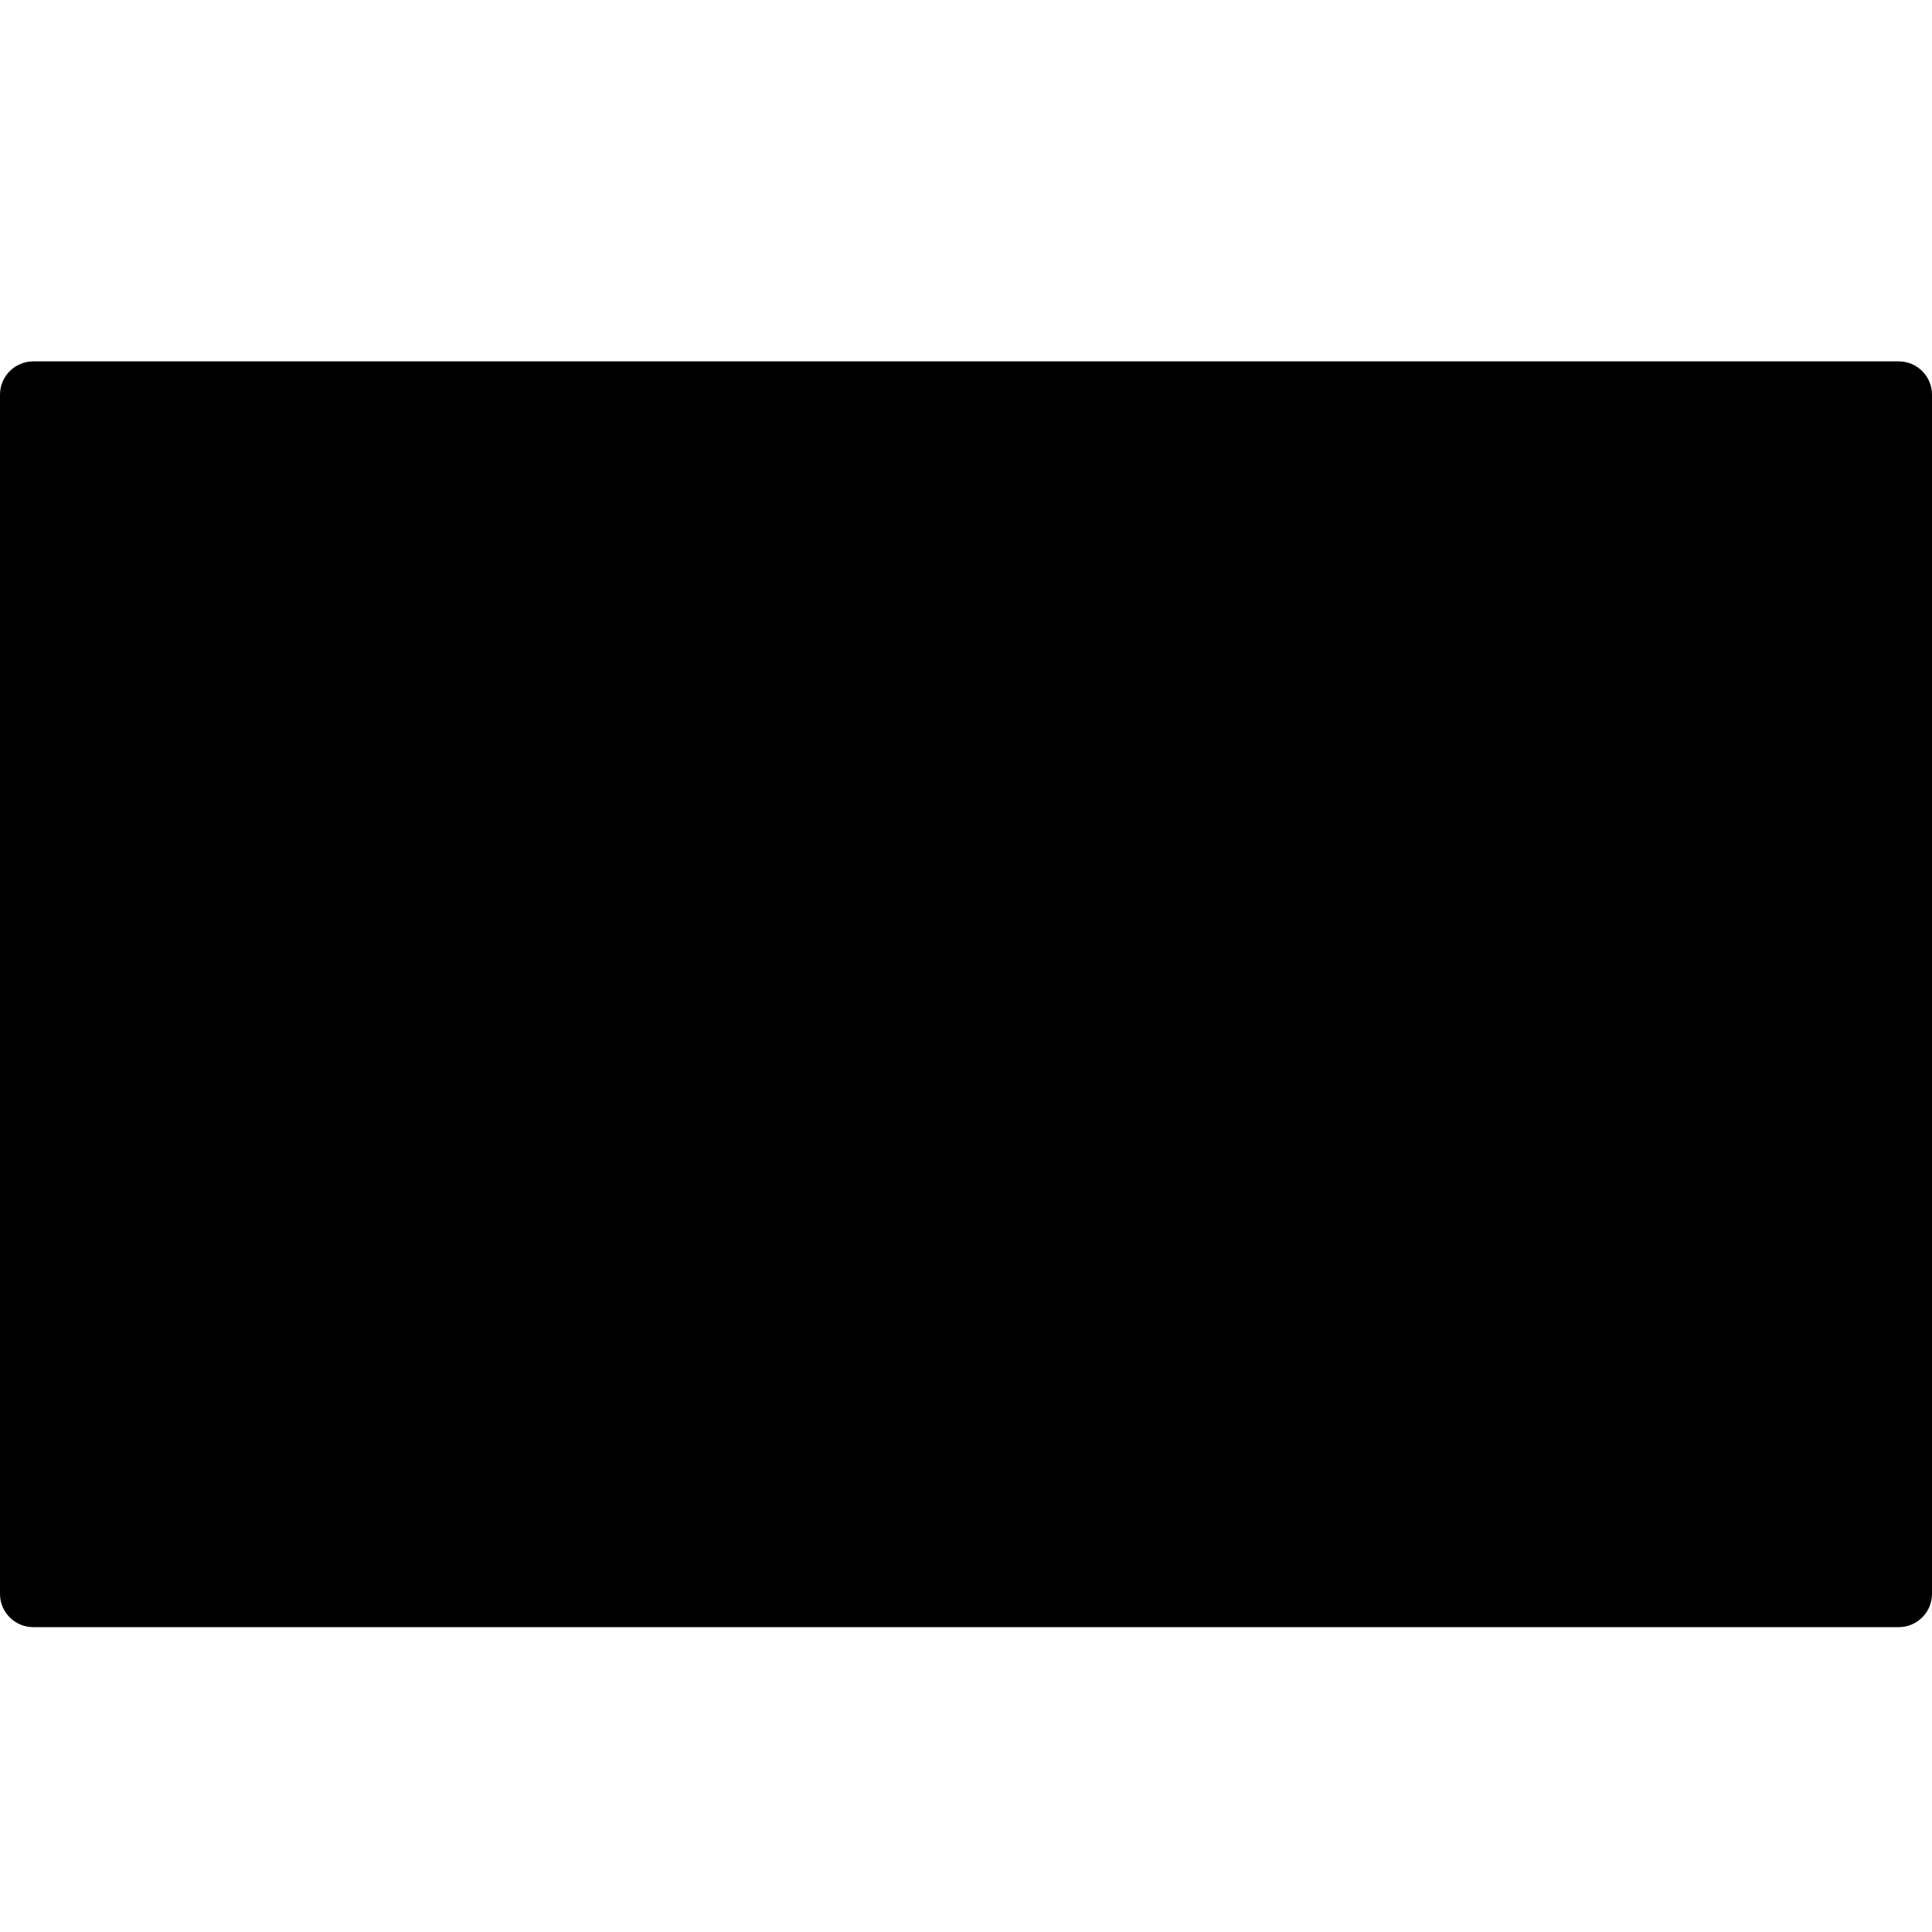
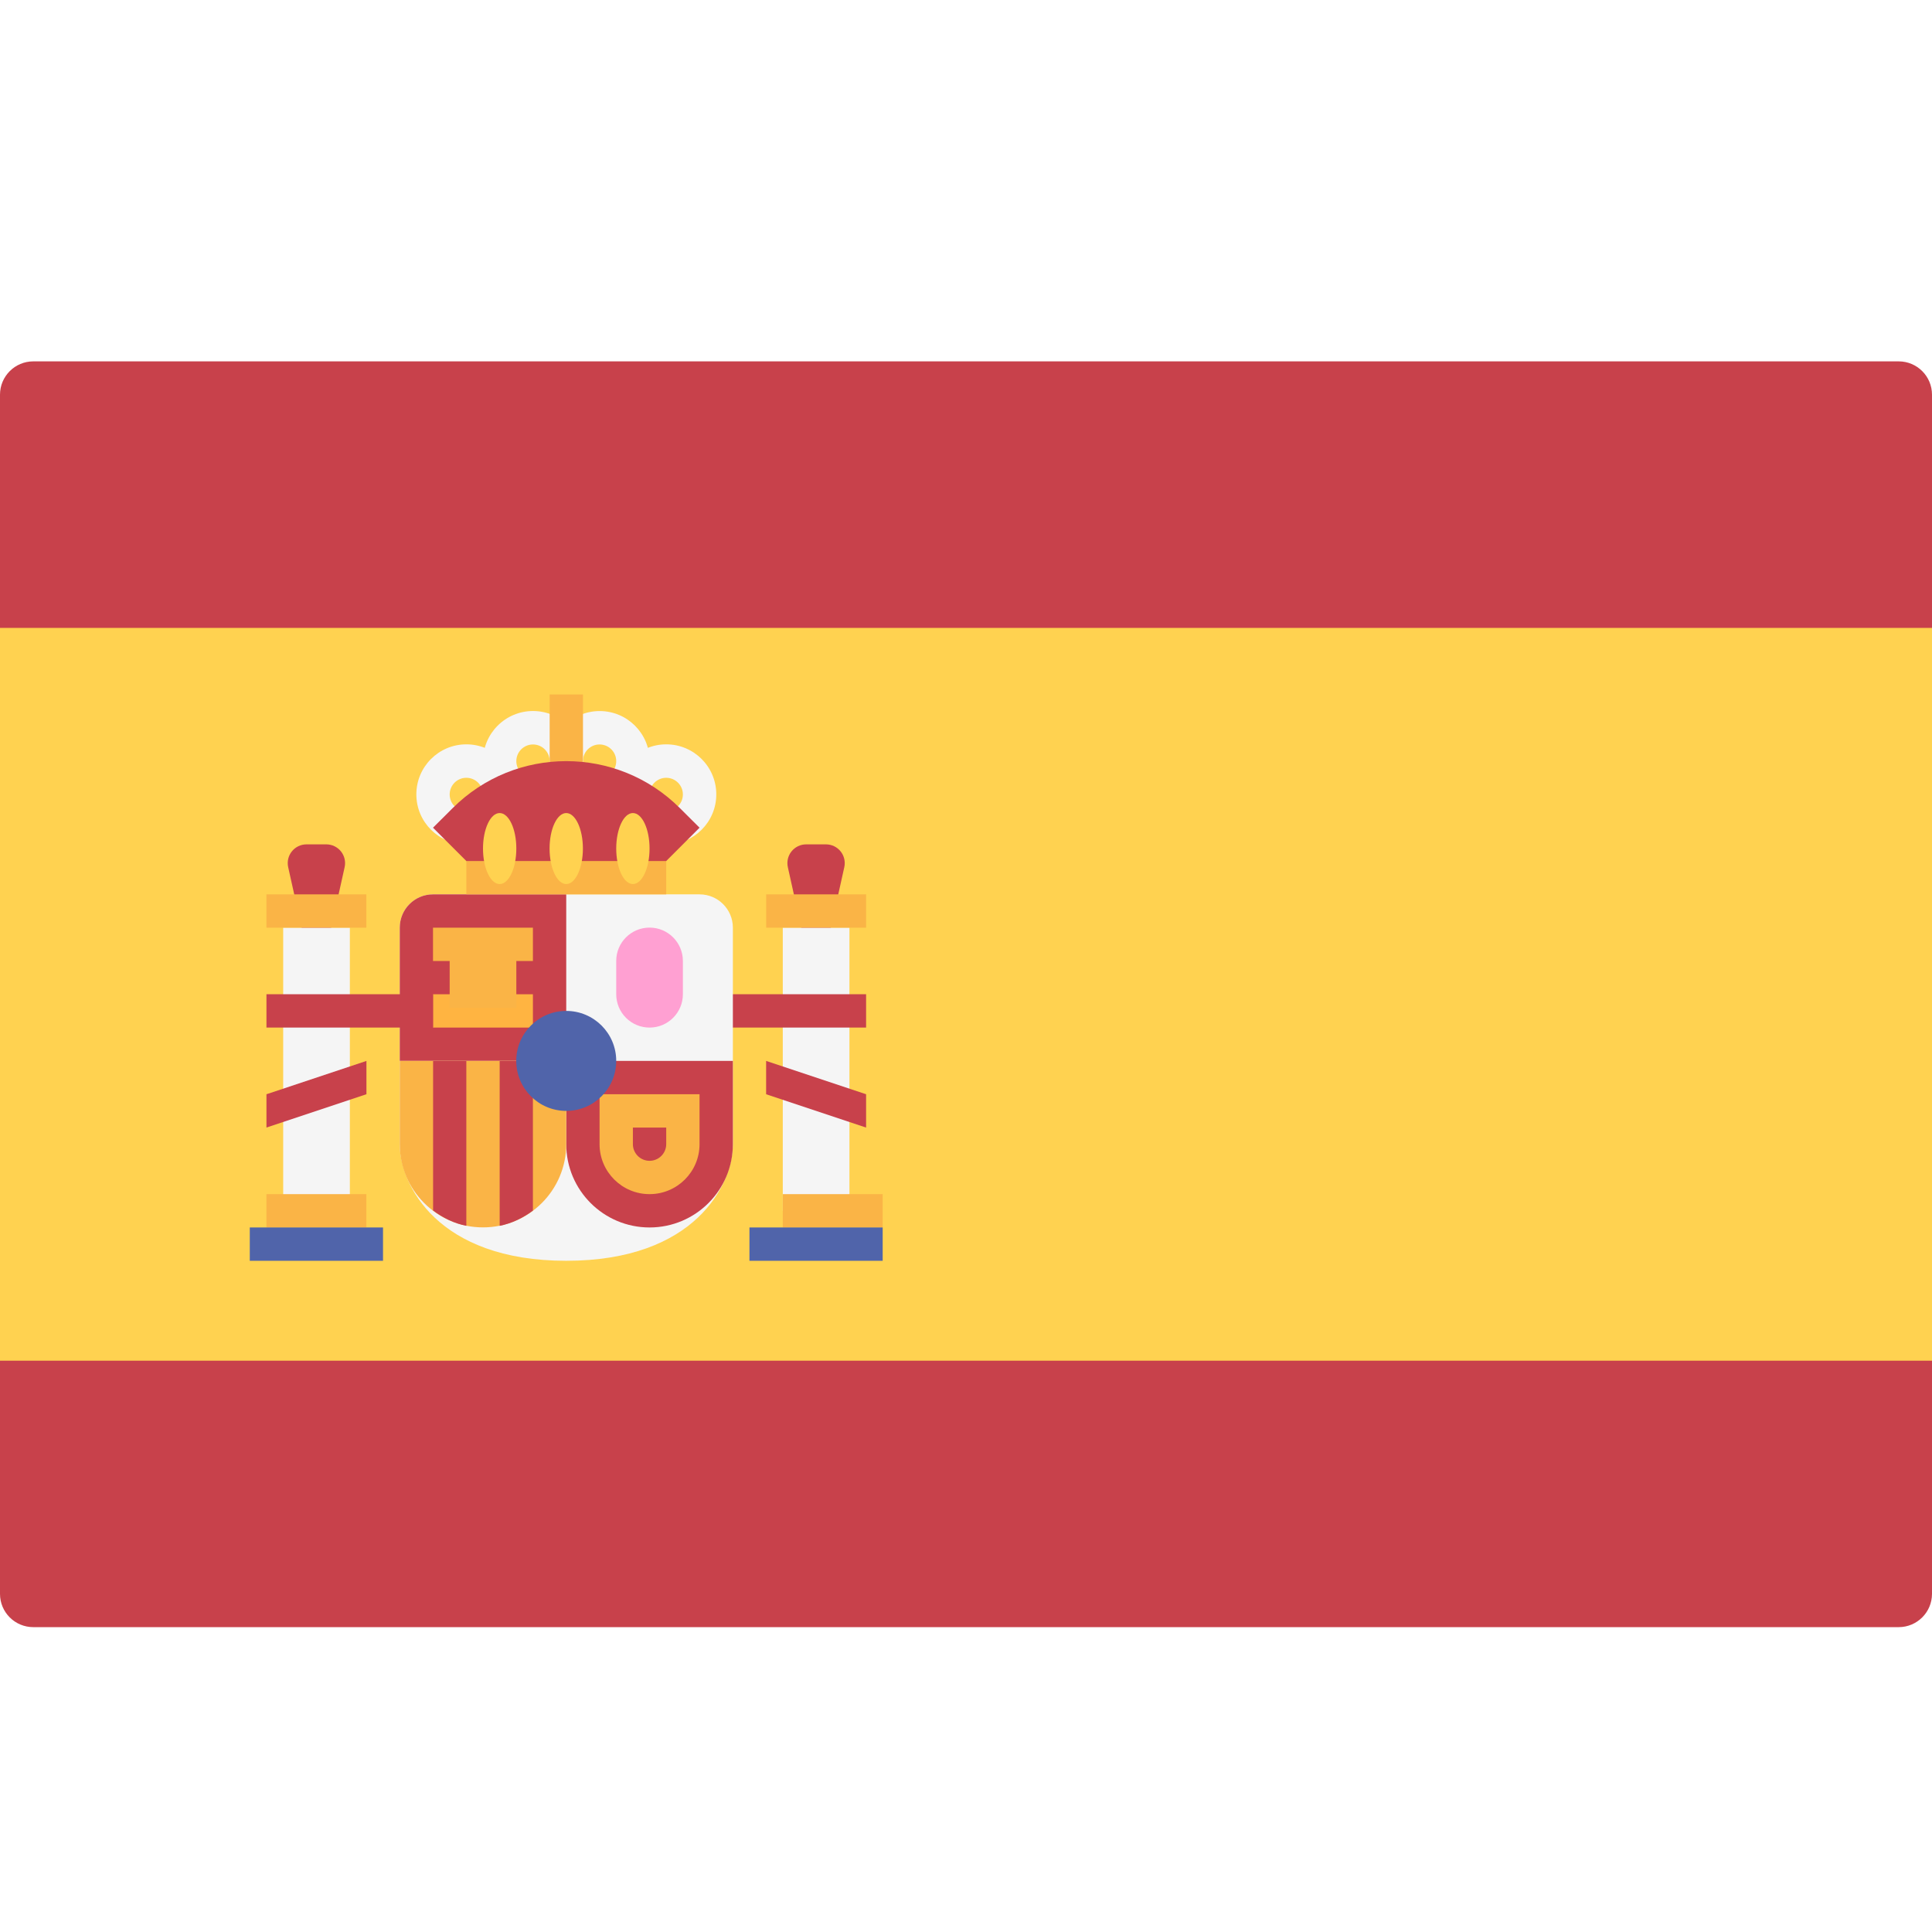
- <svg xmlns="http://www.w3.org/2000/svg" viewBox="0 0 24 24" data-title="FlagES" fill="currentColor" stroke="none">
-   <path d="M.414 20.213h23.172A.414.414 0 0 0 24 19.8V4.903a.414.414 0 0 0-.414-.414H.414A.414.414 0 0 0 0 4.903V19.8c0 .228.185.413.414.413Z" />
-   <path d="M0 7.8h24v9.103H0z" />
-   <path d="m10.138 12.351.35-1.578a.233.233 0 0 0-.226-.284h-.248a.233.233 0 0 0-.227.284l.35 1.578Z" />
-   <path d="M9.724 11.524h.828v3.517h-.828zM9.518 11.11h1.241v.414H9.518z" />
-   <path d="M8.69 12.351h2.069v.414H8.69zM10.759 14.007l-1.242-.414v-.414l1.242.414v.414ZM3.931 12.351l.35-1.578a.233.233 0 0 0-.226-.284h-.248a.233.233 0 0 0-.227.284l.351 1.578Z" />
-   <path d="M5.38 11.11a.414.414 0 0 0-.414.414v2.69c0 .502.469 1.448 2.068 1.448 1.6 0 2.07-.946 2.07-1.449v-2.69a.414.414 0 0 0-.414-.413H5.38Z" />
-   <path d="M7.034 13.179H4.966v-1.655c0-.229.185-.414.413-.414h1.655v2.069Z" />
-   <path d="M7.034 13.179h2.07v1.034a1.034 1.034 0 1 1-2.07 0V13.18Z" />
-   <path d="M4.966 13.179h2.068v1.034a1.034 1.034 0 1 1-2.068 0V13.18Z" />
-   <path d="M6.62 15.036V13.18h-.413v2.048c.154-.031.293-.1.414-.19ZM5.793 15.227V13.18H5.38v1.857c.121.092.26.16.414.191ZM5.379 12.351H6.62v.414H5.379zM5.379 11.524H6.62v.414H5.379z" />
-   <path d="M5.586 11.769h.828v.75h-.828zM3.518 11.524h.828v3.517h-.828z" />
-   <path d="M3.31 14.834h1.241v.414H3.31zM3.31 11.11h1.241v.414H3.31zM3.103 15.248h1.655v.414H3.103zM9.724 14.834h1.241v.414H9.724zM9.31 15.248h1.655v.414H9.31zM5.793 10.696h2.483v.414H5.793zM6.828 9.455h.414v1.241h-.414z" />
-   <path fill-rule="evenodd" d="M6 9.455a.621.621 0 1 0 1.243-.001.621.621 0 0 0-1.243 0Zm.414 0a.207.207 0 1 1 .414 0 .207.207 0 0 1-.414 0Z" clip-rule="evenodd" />
-   <path fill-rule="evenodd" d="M6.828 9.455a.621.621 0 1 0 1.242-.001.621.621 0 0 0-1.242 0Zm.413 0a.207.207 0 1 1 .414 0 .207.207 0 0 1-.414 0Z" clip-rule="evenodd" />
-   <path fill-rule="evenodd" d="M7.655 9.869a.621.621 0 1 0 1.243-.002.621.621 0 0 0-1.243.002Zm.414 0a.207.207 0 1 1 .414 0 .207.207 0 0 1-.414 0ZM5.172 9.869a.621.621 0 1 0 1.243-.002.621.621 0 0 0-1.243.002Zm.414 0a.207.207 0 1 1 .414 0 .207.207 0 0 1-.414 0ZM7.448 13.593H8.69v.62a.621.621 0 0 1-1.242 0v-.62Zm.828.62v-.206h-.414v.206a.207.207 0 0 0 .414 0Z" clip-rule="evenodd" />
-   <path d="M8.07 12.765a.414.414 0 0 1-.415-.414v-.414a.414.414 0 0 1 .828 0v.414a.414.414 0 0 1-.414.414Z" />
-   <circle cx="7.034" cy="13.179" r=".621" />
-   <path d="M6.828 8.627h.414v1.241h-.414z" />
-   <path d="m5.793 10.696-.414-.414.243-.242a1.998 1.998 0 0 1 2.825 0l.243.242-.414.414H5.793Z" />
-   <ellipse cx="7.034" cy="10.541" rx=".207" ry=".441" />
-   <ellipse cx="6.207" cy="10.541" rx=".207" ry=".441" />
-   <ellipse cx="7.862" cy="10.541" rx=".207" ry=".441" />
-   <path d="M3.31 12.351h2.069v.414H3.31zM3.31 14.007l1.242-.414v-.414l-1.242.414v.414Z" />
+ <svg xmlns="http://www.w3.org/2000/svg" viewBox="0 0 24 24" data-title="FlagES" fill="none" stroke="none">
+   <path fill="#C8414B" d="M.414 20.213h23.172A.414.414 0 0 0 24 19.8V4.903a.414.414 0 0 0-.414-.414H.414A.414.414 0 0 0 0 4.903V19.8c0 .228.185.413.414.413Z" />
+   <path fill="#FFD250" d="M0 7.8h24v9.103H0z" />
+   <path fill="#C8414B" d="m10.138 12.351.35-1.578a.233.233 0 0 0-.226-.284h-.248a.233.233 0 0 0-.227.284l.35 1.578Z" />
+   <path fill="#F5F5F5" d="M9.724 11.524h.828v3.517h-.828z" />
+   <path fill="#FAB446" d="M9.518 11.11h1.241v.414H9.518z" />
+   <path fill="#C8414B" d="M8.69 12.351h2.069v.414H8.69zM10.759 14.007l-1.242-.414v-.414l1.242.414v.414ZM3.931 12.351l.35-1.578a.233.233 0 0 0-.226-.284h-.248a.233.233 0 0 0-.227.284l.351 1.578Z" />
+   <path fill="#F5F5F5" d="M5.38 11.11a.414.414 0 0 0-.414.414v2.69c0 .502.469 1.448 2.068 1.448 1.6 0 2.07-.946 2.07-1.449v-2.69a.414.414 0 0 0-.414-.413H5.38Z" />
+   <path fill="#C8414B" d="M7.034 13.179H4.966v-1.655c0-.229.185-.414.413-.414h1.655v2.069Z" />
+   <path fill="#C8414B" d="M7.034 13.179h2.07v1.034a1.034 1.034 0 1 1-2.07 0V13.18Z" />
+   <path fill="#FAB446" d="M4.966 13.179h2.068v1.034a1.034 1.034 0 1 1-2.068 0V13.18Z" />
+   <path fill="#C8414B" d="M6.62 15.036V13.18h-.413v2.048c.154-.031.293-.1.414-.19ZM5.793 15.227V13.18H5.38v1.857c.121.092.26.16.414.191Z" />
+   <path fill="#FFB441" d="M5.379 12.351H6.62v.414H5.379z" />
+   <path fill="#FAB446" d="M5.379 11.524H6.62v.414H5.379z" />
+   <path fill="#FAB446" d="M5.586 11.769h.828v.75h-.828z" />
+   <path fill="#F5F5F5" d="M3.518 11.524h.828v3.517h-.828z" />
+   <path fill="#FAB446" d="M3.31 14.834h1.241v.414H3.31zM3.31 11.11h1.241v.414H3.31z" />
+   <path fill="#5064AA" d="M3.103 15.248h1.655v.414H3.103z" />
+   <path fill="#FAB446" d="M9.724 14.834h1.241v.414H9.724z" />
+   <path fill="#5064AA" d="M9.31 15.248h1.655v.414H9.31z" />
+   <path fill="#FAB446" d="M5.793 10.696h2.483v.414H5.793z" />
+   <path fill="#FFB441" d="M6.828 9.455h.414v1.241h-.414z" />
+   <path fill="#F5F5F5" fill-rule="evenodd" d="M6 9.455a.621.621 0 1 0 1.243-.001.621.621 0 0 0-1.243 0Zm.414 0a.207.207 0 1 1 .414 0 .207.207 0 0 1-.414 0Z" clip-rule="evenodd" />
+   <path fill="#F5F5F5" fill-rule="evenodd" d="M6.828 9.455a.621.621 0 1 0 1.242-.001.621.621 0 0 0-1.242 0Zm.413 0a.207.207 0 1 1 .414 0 .207.207 0 0 1-.414 0Z" clip-rule="evenodd" />
+   <path fill="#F5F5F5" fill-rule="evenodd" d="M7.655 9.869a.621.621 0 1 0 1.243-.002.621.621 0 0 0-1.243.002Zm.414 0a.207.207 0 1 1 .414 0 .207.207 0 0 1-.414 0ZM5.172 9.869a.621.621 0 1 0 1.243-.002.621.621 0 0 0-1.243.002Zm.414 0a.207.207 0 1 1 .414 0 .207.207 0 0 1-.414 0Z" clip-rule="evenodd" />
+   <path fill="#FAB446" fill-rule="evenodd" d="M7.448 13.593H8.69v.62a.621.621 0 0 1-1.242 0v-.62Zm.828.62v-.206h-.414v.206a.207.207 0 0 0 .414 0Z" clip-rule="evenodd" />
+   <path fill="#FFA0D2" d="M8.07 12.765a.414.414 0 0 1-.415-.414v-.414a.414.414 0 0 1 .828 0v.414a.414.414 0 0 1-.414.414Z" />
+   <circle cx="7.034" cy="13.179" r=".621" fill="#5064AA" />
+   <path fill="#FAB446" d="M6.828 8.627h.414v1.241h-.414z" />
+   <path fill="#C8414B" d="m5.793 10.696-.414-.414.243-.242a1.998 1.998 0 0 1 2.825 0l.243.242-.414.414H5.793Z" />
+   <ellipse cx="7.034" cy="10.541" fill="#FFD250" rx=".207" ry=".441" />
+   <ellipse cx="6.207" cy="10.541" fill="#FFD250" rx=".207" ry=".441" />
+   <ellipse cx="7.862" cy="10.541" fill="#FFD250" rx=".207" ry=".441" />
+   <path fill="#C8414B" d="M3.31 12.351h2.069v.414H3.31zM3.31 14.007l1.242-.414v-.414l-1.242.414v.414Z" />
</svg>
